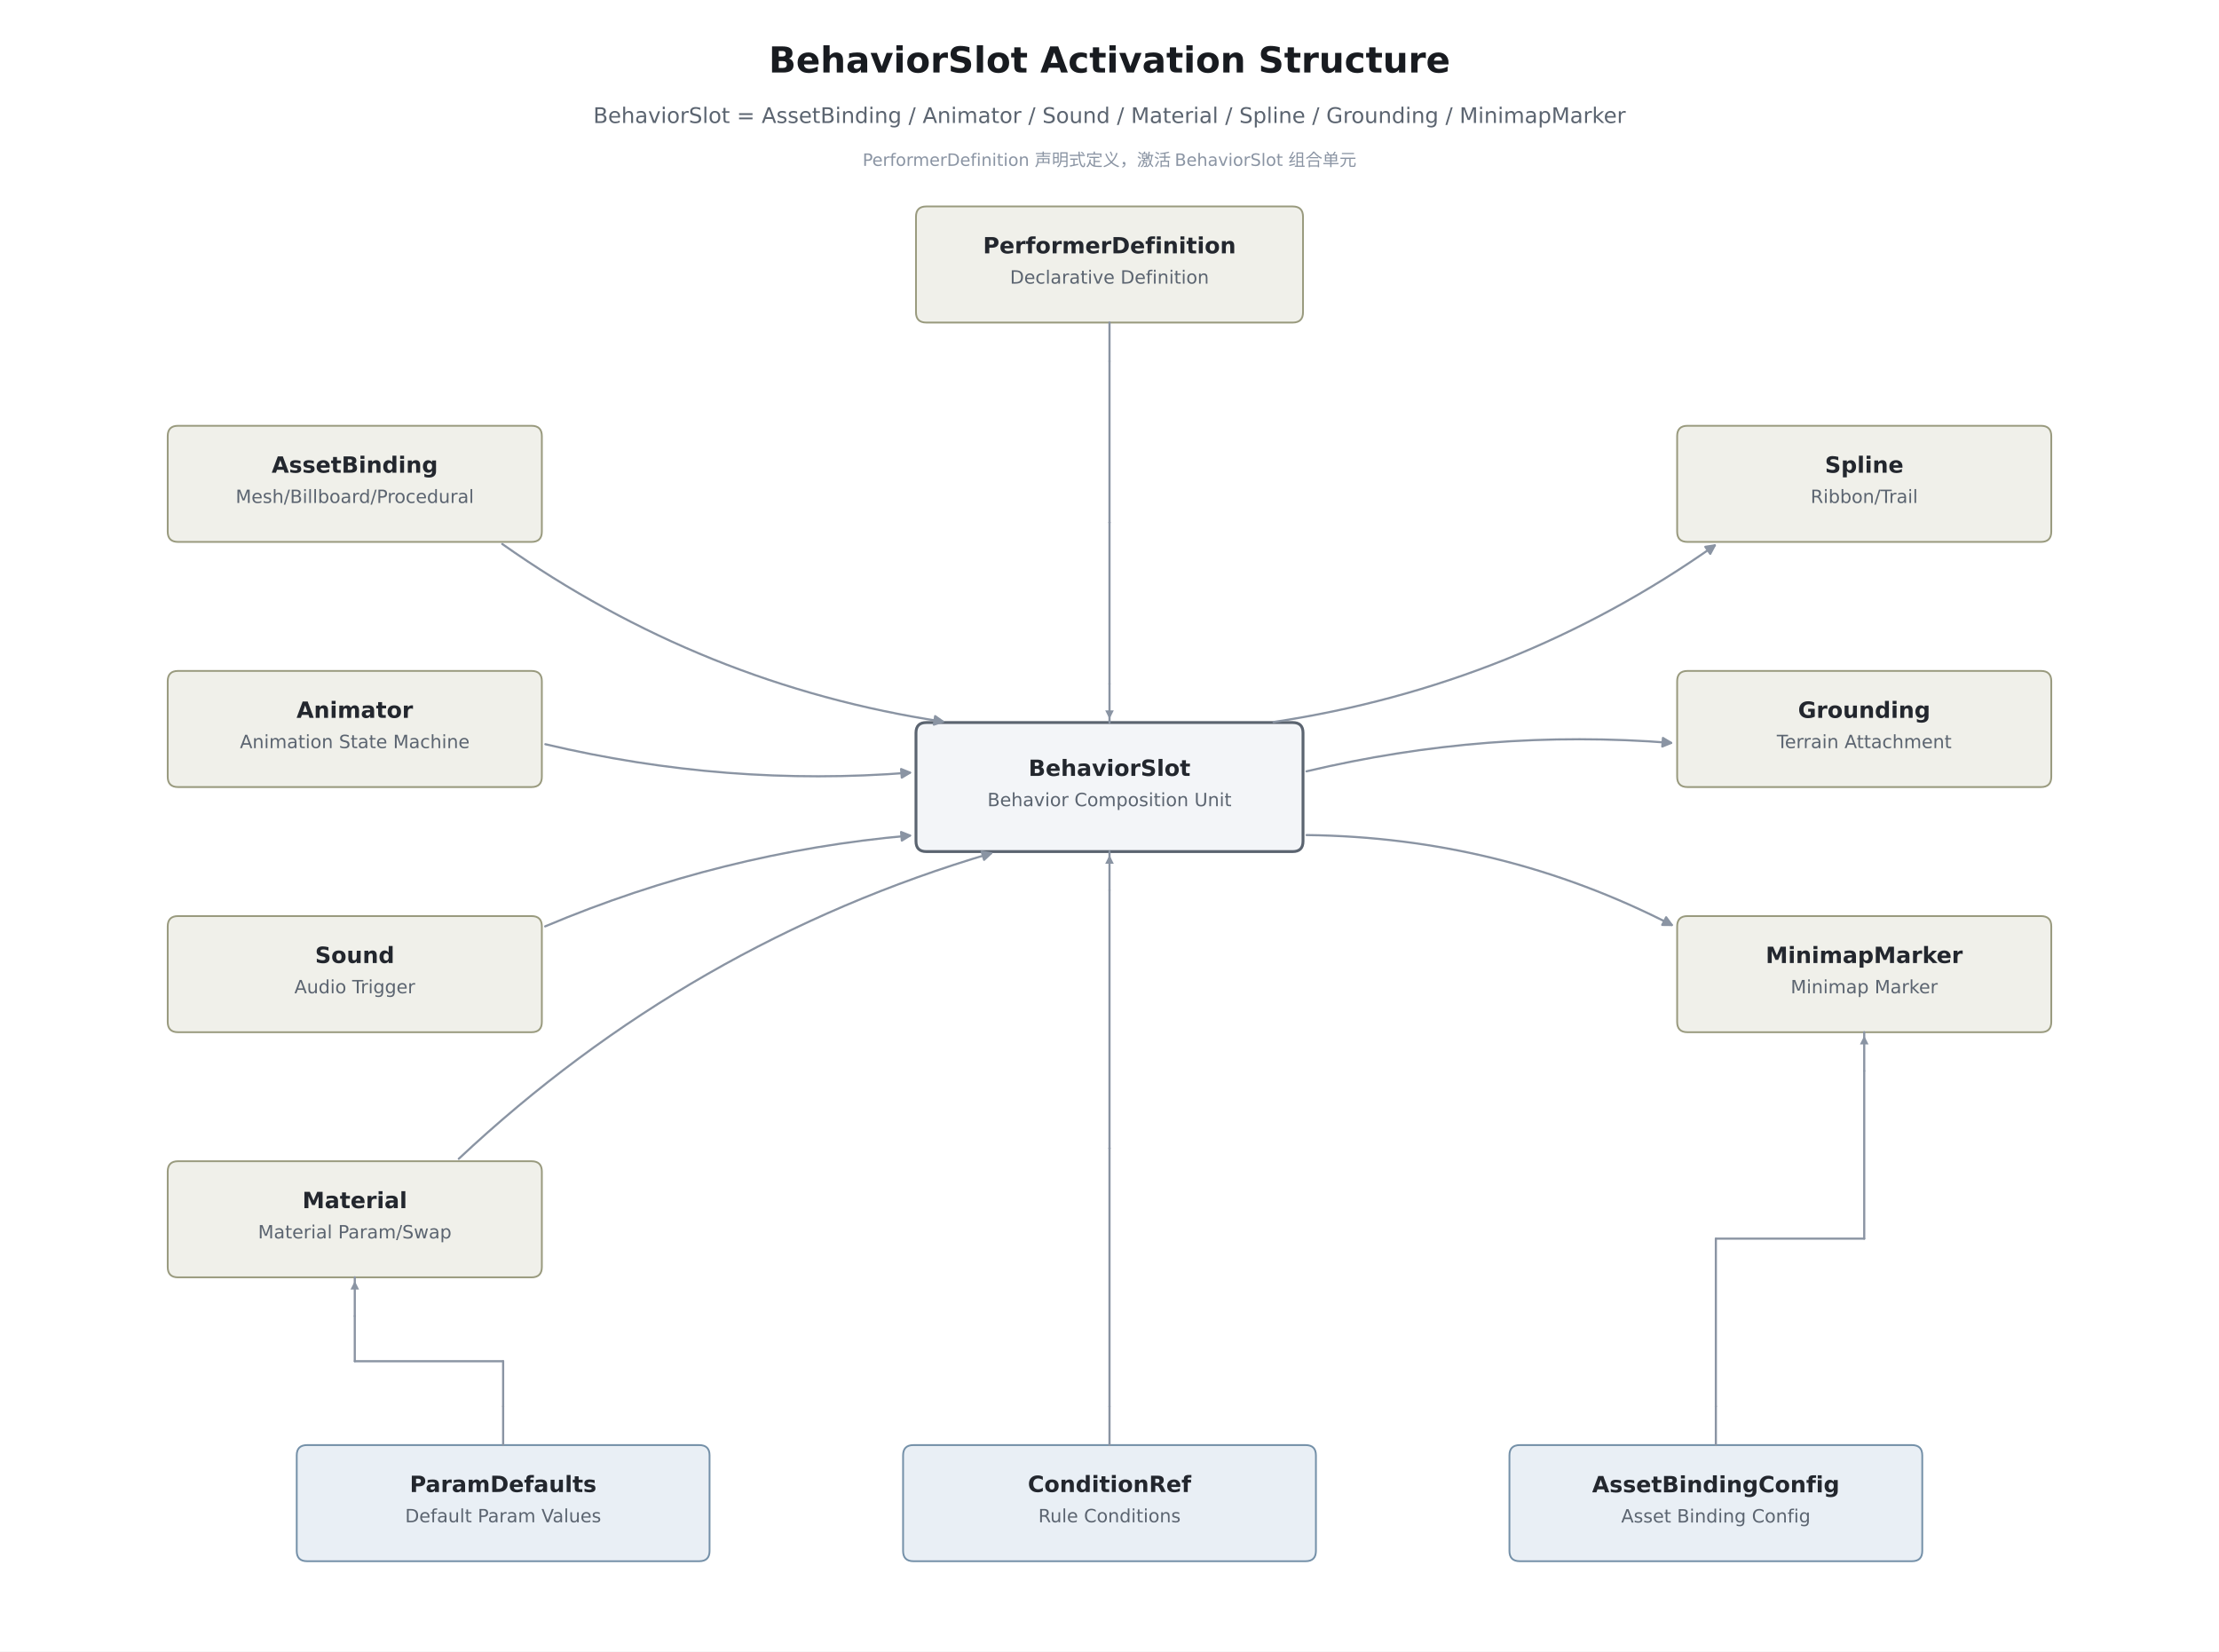
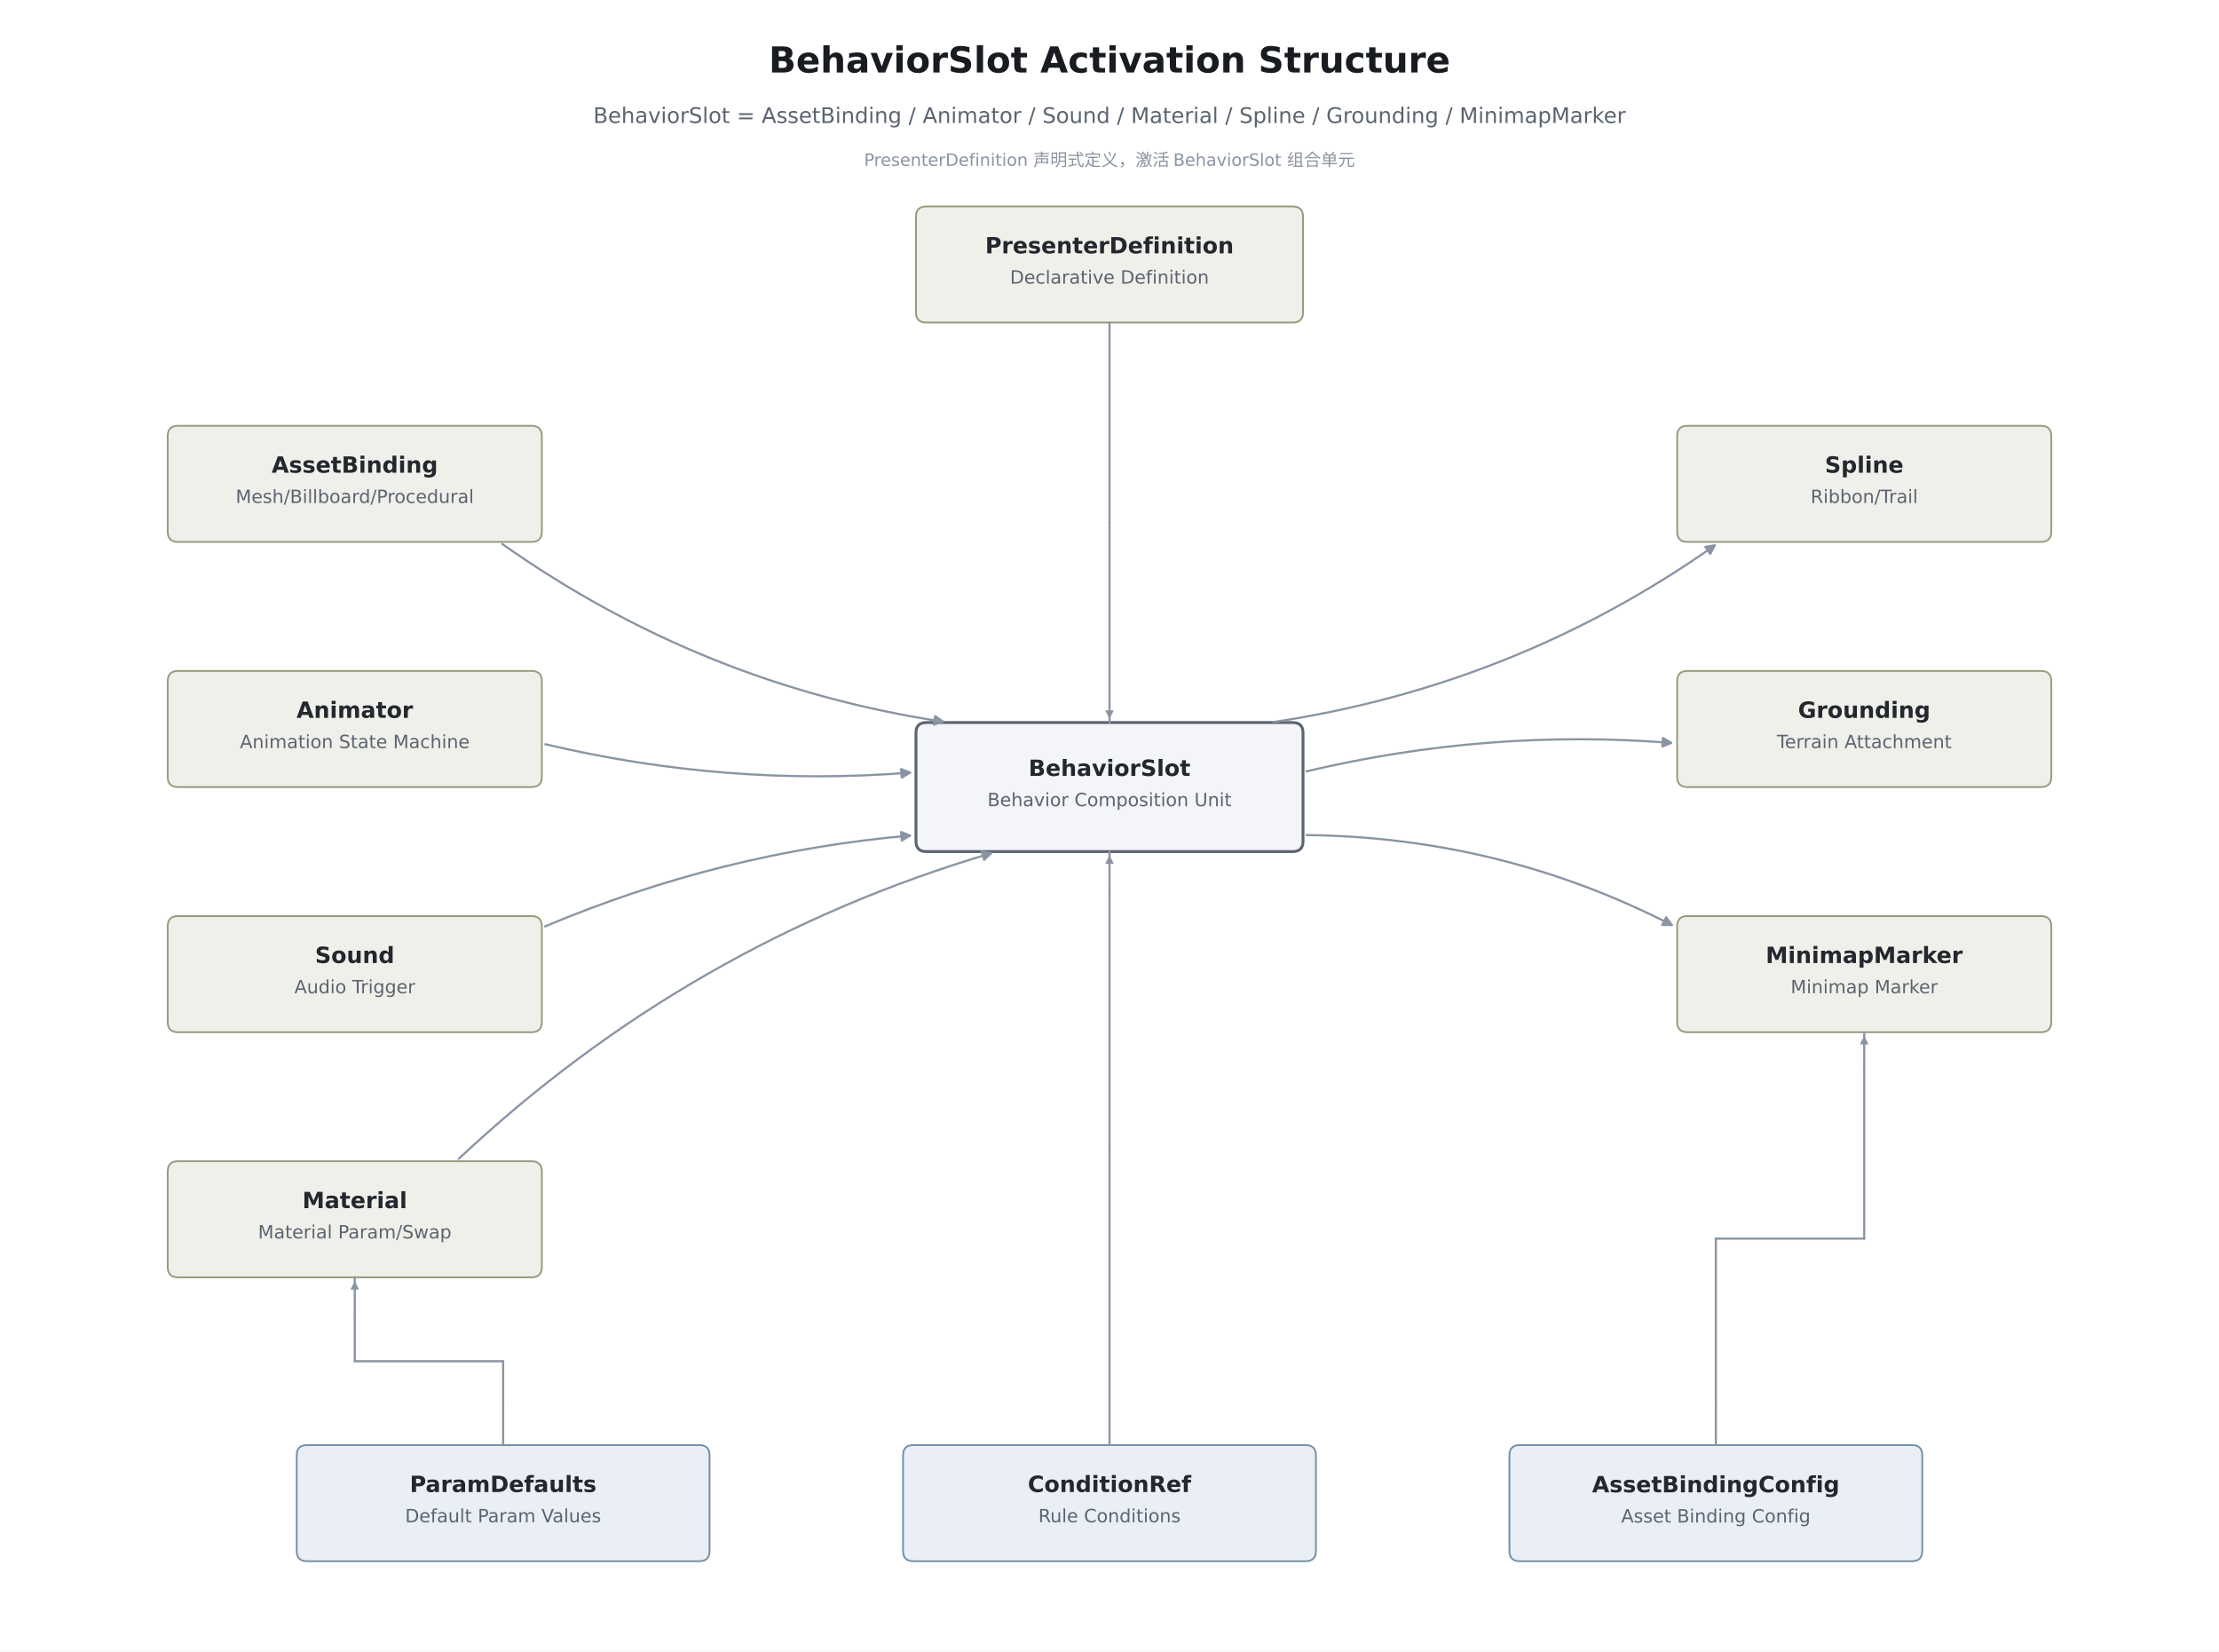
<svg xmlns="http://www.w3.org/2000/svg" width="1238.4pt" height="921.6pt" viewBox="0 0 1238.4 921.6" version="1.1">
  <defs>
    <style type="text/css">*{stroke-linejoin: round; stroke-linecap: butt}</style>
  </defs>
  <g id="figure_1">
    <g id="patch_1">
      <path d="M 0 921.6  L 1238.4 921.6  L 1238.4 0  L 0 0  z " style="fill: #ffffff" />
    </g>
    <g id="axes_1">
      <g id="patch_2">
        <path d="M 516.96 115.2  L 721.44 115.2  Q 727.2 115.2 727.2 120.96  L 727.2 174.24  Q 727.2 180 721.44 180  L 516.96 180  Q 511.2 180 511.2 174.24  L 511.2 120.96  Q 511.2 115.2 516.96 115.2  z " clip-path="url(#p7cd862286f)" style="fill: #f0f0ea; stroke: #999a7e; stroke-linejoin: miter" />
      </g>
      <g id="patch_3">
        <path d="M 516.96 403.2  L 721.44 403.2  Q 727.2 403.2 727.2 408.96  L 727.2 469.44  Q 727.2 475.2 721.44 475.2  L 516.96 475.2  Q 511.2 475.2 511.2 469.44  L 511.2 408.96  Q 511.2 403.2 516.96 403.2  z " clip-path="url(#p7cd862286f)" style="fill: #f3f5f8; stroke: #5b6470; stroke-width: 1.6; stroke-linejoin: miter" />
      </g>
      <g id="patch_4">
        <path d="M 99.36 237.6  L 296.64 237.6  Q 302.4 237.6 302.4 243.36  L 302.4 296.64  Q 302.4 302.4 296.64 302.4  L 99.36 302.4  Q 93.6 302.4 93.6 296.64  L 93.6 243.36  Q 93.6 237.6 99.36 237.6  z " clip-path="url(#p7cd862286f)" style="fill: #f0f0ea; stroke: #999a7e; stroke-linejoin: miter" />
      </g>
      <g id="patch_5">
        <path d="M 99.36 374.4  L 296.64 374.4  Q 302.4 374.4 302.4 380.16  L 302.4 433.44  Q 302.4 439.2 296.64 439.2  L 99.36 439.2  Q 93.6 439.2 93.6 433.44  L 93.6 380.16  Q 93.6 374.4 99.36 374.4  z " clip-path="url(#p7cd862286f)" style="fill: #f0f0ea; stroke: #999a7e; stroke-linejoin: miter" />
      </g>
      <g id="patch_6">
        <path d="M 99.36 511.2  L 296.64 511.2  Q 302.4 511.2 302.4 516.96  L 302.4 570.24  Q 302.4 576 296.64 576  L 99.36 576  Q 93.6 576 93.6 570.24  L 93.6 516.96  Q 93.6 511.2 99.36 511.2  z " clip-path="url(#p7cd862286f)" style="fill: #f0f0ea; stroke: #999a7e; stroke-linejoin: miter" />
      </g>
      <g id="patch_7">
        <path d="M 99.36 648  L 296.64 648  Q 302.4 648 302.4 653.76  L 302.4 707.04  Q 302.4 712.8 296.64 712.8  L 99.36 712.8  Q 93.6 712.8 93.6 707.04  L 93.6 653.76  Q 93.6 648 99.36 648  z " clip-path="url(#p7cd862286f)" style="fill: #f0f0ea; stroke: #999a7e; stroke-linejoin: miter" />
      </g>
      <g id="patch_8">
        <path d="M 941.76 237.6  L 1139.04 237.6  Q 1144.8 237.6 1144.8 243.36  L 1144.8 296.64  Q 1144.8 302.4 1139.04 302.4  L 941.76 302.4  Q 936 302.4 936 296.64  L 936 243.36  Q 936 237.6 941.76 237.6  z " clip-path="url(#p7cd862286f)" style="fill: #f0f0ea; stroke: #999a7e; stroke-linejoin: miter" />
      </g>
      <g id="patch_9">
        <path d="M 941.76 374.4  L 1139.04 374.4  Q 1144.8 374.4 1144.8 380.16  L 1144.8 433.44  Q 1144.8 439.2 1139.04 439.2  L 941.76 439.2  Q 936 439.2 936 433.44  L 936 380.16  Q 936 374.4 941.76 374.4  z " clip-path="url(#p7cd862286f)" style="fill: #f0f0ea; stroke: #999a7e; stroke-linejoin: miter" />
      </g>
      <g id="patch_10">
        <path d="M 941.76 511.2  L 1139.04 511.2  Q 1144.8 511.2 1144.8 516.96  L 1144.8 570.24  Q 1144.8 576 1139.04 576  L 941.76 576  Q 936 576 936 570.24  L 936 516.96  Q 936 511.2 941.76 511.2  z " clip-path="url(#p7cd862286f)" style="fill: #f0f0ea; stroke: #999a7e; stroke-linejoin: miter" />
      </g>
      <g id="patch_11">
        <path d="M 171.36 806.4  L 390.24 806.4  Q 396 806.4 396 812.16  L 396 865.44  Q 396 871.2 390.24 871.2  L 171.36 871.2  Q 165.6 871.2 165.6 865.44  L 165.6 812.16  Q 165.6 806.4 171.36 806.4  z " clip-path="url(#p7cd862286f)" style="fill: #e9eff5; stroke: #7490a8; stroke-linejoin: miter" />
      </g>
      <g id="patch_12">
        <path d="M 509.76 806.4  L 728.64 806.4  Q 734.4 806.4 734.4 812.16  L 734.4 865.44  Q 734.4 871.2 728.64 871.2  L 509.76 871.2  Q 504 871.2 504 865.44  L 504 812.16  Q 504 806.4 509.76 806.4  z " clip-path="url(#p7cd862286f)" style="fill: #e9eff5; stroke: #7490a8; stroke-linejoin: miter" />
      </g>
      <g id="patch_13">
        <path d="M 848.16 806.4  L 1067.04 806.4  Q 1072.8 806.4 1072.8 812.16  L 1072.8 865.44  Q 1072.8 871.2 1067.04 871.2  L 848.16 871.2  Q 842.4 871.2 842.4 865.44  L 842.4 812.16  Q 842.4 806.4 848.16 806.4  z " clip-path="url(#p7cd862286f)" style="fill: #e9eff5; stroke: #7490a8; stroke-linejoin: miter" />
      </g>
      <g id="text_1">
-         <text style="font-weight: 700; font-size: 12.5px; font-family: 'Microsoft YaHei', 'DejaVu Sans'; text-anchor: middle; fill: #23272e" x="619.2" y="141.392" transform="rotate(-0 619.2 141.3922)">PerformerDefinition</text>
+         <text style="font-weight: 700; font-size: 12.5px; font-family: 'Microsoft YaHei', 'DejaVu Sans'; text-anchor: middle; fill: #23272e" x="619.2" y="141.392" transform="rotate(-0 619.2 141.3922)">PresenterDefinition</text>
      </g>
      <g id="text_2">
        <text style="font-size: 10.2px; font-family: 'Microsoft YaHei', 'DejaVu Sans'; text-anchor: middle; fill: #5b6470" x="619.2" y="158.274" transform="rotate(-0 619.2 158.2736)">Declarative Definition</text>
      </g>
      <g id="text_3">
        <text style="font-weight: 700; font-size: 12.5px; font-family: 'Microsoft YaHei', 'DejaVu Sans'; text-anchor: middle; fill: #23272e" x="619.2" y="432.992" transform="rotate(-0 619.2 432.9922)">BehaviorSlot</text>
      </g>
      <g id="text_4">
        <text style="font-size: 10.2px; font-family: 'Microsoft YaHei', 'DejaVu Sans'; text-anchor: middle; fill: #5b6470" x="619.2" y="449.874" transform="rotate(-0 619.2 449.8736)">Behavior Composition Unit</text>
      </g>
      <g id="text_5">
        <text style="font-weight: 700; font-size: 12.5px; font-family: 'Microsoft YaHei', 'DejaVu Sans'; text-anchor: middle; fill: #23272e" x="198" y="263.792" transform="rotate(-0 198 263.7922)">AssetBinding</text>
      </g>
      <g id="text_6">
        <text style="font-size: 10.2px; font-family: 'Microsoft YaHei', 'DejaVu Sans'; text-anchor: middle; fill: #5b6470" x="198" y="280.674" transform="rotate(-0 198 280.6736)">Mesh/Billboard/Procedural</text>
      </g>
      <g id="text_7">
        <text style="font-weight: 700; font-size: 12.5px; font-family: 'Microsoft YaHei', 'DejaVu Sans'; text-anchor: middle; fill: #23272e" x="198" y="400.592" transform="rotate(-0 198 400.5922)">Animator</text>
      </g>
      <g id="text_8">
        <text style="font-size: 10.2px; font-family: 'Microsoft YaHei', 'DejaVu Sans'; text-anchor: middle; fill: #5b6470" x="198" y="417.474" transform="rotate(-0 198 417.4736)">Animation State Machine</text>
      </g>
      <g id="text_9">
        <text style="font-weight: 700; font-size: 12.5px; font-family: 'Microsoft YaHei', 'DejaVu Sans'; text-anchor: middle; fill: #23272e" x="198" y="537.392" transform="rotate(-0 198 537.3922)">Sound</text>
      </g>
      <g id="text_10">
        <text style="font-size: 10.2px; font-family: 'Microsoft YaHei', 'DejaVu Sans'; text-anchor: middle; fill: #5b6470" x="198" y="554.274" transform="rotate(-0 198 554.2736)">Audio Trigger</text>
      </g>
      <g id="text_11">
        <text style="font-weight: 700; font-size: 12.5px; font-family: 'Microsoft YaHei', 'DejaVu Sans'; text-anchor: middle; fill: #23272e" x="198" y="674.192" transform="rotate(-0 198 674.1922)">Material</text>
      </g>
      <g id="text_12">
        <text style="font-size: 10.2px; font-family: 'Microsoft YaHei', 'DejaVu Sans'; text-anchor: middle; fill: #5b6470" x="198" y="691.074" transform="rotate(-0 198 691.0736)">Material Param/Swap</text>
      </g>
      <g id="text_13">
        <text style="font-weight: 700; font-size: 12.5px; font-family: 'Microsoft YaHei', 'DejaVu Sans'; text-anchor: middle; fill: #23272e" x="1040.4" y="263.792" transform="rotate(-0 1040.4 263.7922)">Spline</text>
      </g>
      <g id="text_14">
        <text style="font-size: 10.2px; font-family: 'Microsoft YaHei', 'DejaVu Sans'; text-anchor: middle; fill: #5b6470" x="1040.4" y="280.674" transform="rotate(-0 1040.4 280.6736)">Ribbon/Trail</text>
      </g>
      <g id="text_15">
        <text style="font-weight: 700; font-size: 12.5px; font-family: 'Microsoft YaHei', 'DejaVu Sans'; text-anchor: middle; fill: #23272e" x="1040.4" y="400.592" transform="rotate(-0 1040.4 400.5922)">Grounding</text>
      </g>
      <g id="text_16">
        <text style="font-size: 10.2px; font-family: 'Microsoft YaHei', 'DejaVu Sans'; text-anchor: middle; fill: #5b6470" x="1040.4" y="417.474" transform="rotate(-0 1040.4 417.4736)">Terrain Attachment</text>
      </g>
      <g id="text_17">
        <text style="font-weight: 700; font-size: 12.5px; font-family: 'Microsoft YaHei', 'DejaVu Sans'; text-anchor: middle; fill: #23272e" x="1040.4" y="537.392" transform="rotate(-0 1040.4 537.3922)">MinimapMarker</text>
      </g>
      <g id="text_18">
        <text style="font-size: 10.2px; font-family: 'Microsoft YaHei', 'DejaVu Sans'; text-anchor: middle; fill: #5b6470" x="1040.4" y="554.274" transform="rotate(-0 1040.4 554.2736)">Minimap Marker</text>
      </g>
      <g id="text_19">
        <text style="font-weight: 700; font-size: 12.5px; font-family: 'Microsoft YaHei', 'DejaVu Sans'; text-anchor: middle; fill: #23272e" x="280.8" y="832.592" transform="rotate(-0 280.8 832.5922)">ParamDefaults</text>
      </g>
      <g id="text_20">
        <text style="font-size: 10.2px; font-family: 'Microsoft YaHei', 'DejaVu Sans'; text-anchor: middle; fill: #5b6470" x="280.8" y="849.474" transform="rotate(-0 280.8 849.4736)">Default Param Values</text>
      </g>
      <g id="text_21">
        <text style="font-weight: 700; font-size: 12.5px; font-family: 'Microsoft YaHei', 'DejaVu Sans'; text-anchor: middle; fill: #23272e" x="619.2" y="832.592" transform="rotate(-0 619.2 832.5922)">ConditionRef</text>
      </g>
      <g id="text_22">
        <text style="font-size: 10.2px; font-family: 'Microsoft YaHei', 'DejaVu Sans'; text-anchor: middle; fill: #5b6470" x="619.2" y="849.474" transform="rotate(-0 619.2 849.4736)">Rule Conditions</text>
      </g>
      <g id="text_23">
        <text style="font-weight: 700; font-size: 12.5px; font-family: 'Microsoft YaHei', 'DejaVu Sans'; text-anchor: middle; fill: #23272e" x="957.6" y="832.75" transform="rotate(-0 957.6 832.7504)">AssetBindingConfig</text>
      </g>
      <g id="text_24">
        <text style="font-size: 10.2px; font-family: 'Microsoft YaHei', 'DejaVu Sans'; text-anchor: middle; fill: #5b6470" x="957.6" y="849.593" transform="rotate(-0 957.6 849.5932)">Asset Binding Config</text>
      </g>
      <g id="line2d_1">
        <path d="M 619.2 180  L 619.2 201.6  " clip-path="url(#p7cd862286f)" style="fill: none; stroke: #8a94a3; stroke-width: 1.2; stroke-linecap: round" />
      </g>
      <g id="line2d_2">
        <path d="M 619.2 201.6  L 619.2 291.6  " clip-path="url(#p7cd862286f)" style="fill: none; stroke: #8a94a3; stroke-width: 1.2; stroke-linecap: round" />
      </g>
      <g id="line2d_3">
        <path d="M 619.2 291.6  L 619.2 291.6  " clip-path="url(#p7cd862286f)" style="fill: none; stroke: #8a94a3; stroke-width: 1.2; stroke-linecap: round" />
      </g>
      <g id="line2d_4">
        <path d="M 619.2 291.6  L 619.2 381.6  " clip-path="url(#p7cd862286f)" style="fill: none; stroke: #8a94a3; stroke-width: 1.2; stroke-linecap: round" />
      </g>
      <g id="line2d_5">
        <path d="M 619.2 381.6  L 619.2 403.2  " clip-path="url(#p7cd862286f)" style="fill: none; stroke: #8a94a3; stroke-width: 1.2; stroke-linecap: round" />
      </g>
      <g id="patch_14">
        <path d="M 280.286 303.554  Q 392.195 382.481 526.278 402.705  " clip-path="url(#p7cd862286f)" style="fill: none; stroke: #8a94a3; stroke-width: 1.2; stroke-linecap: round" />
        <path d="M 521.89 399.616  L 526.278 402.705  L 521.174 404.362  z " clip-path="url(#p7cd862286f)" style="fill: #8a94a3; stroke: #8a94a3; stroke-width: 1.2; stroke-linecap: round" />
      </g>
      <g id="patch_15">
        <path d="M 304.348 415.295  Q 405.539 439.253 507.866 431.159  " clip-path="url(#p7cd862286f)" style="fill: none; stroke: #8a94a3; stroke-width: 1.2; stroke-linecap: round" />
        <path d="M 502.892 429.145  L 507.866 431.159  L 503.27 433.93  z " clip-path="url(#p7cd862286f)" style="fill: #8a94a3; stroke: #8a94a3; stroke-width: 1.2; stroke-linecap: round" />
      </g>
      <g id="patch_16">
        <path d="M 304.24 516.945  Q 402.734 475.446 507.872 466.257  " clip-path="url(#p7cd862286f)" style="fill: none; stroke: #8a94a3; stroke-width: 1.2; stroke-linecap: round" />
        <path d="M 502.881 464.284  L 507.872 466.257  L 503.299 469.066  z " clip-path="url(#p7cd862286f)" style="fill: #8a94a3; stroke: #8a94a3; stroke-width: 1.2; stroke-linecap: round" />
      </g>
      <g id="patch_17">
        <path d="M 256.036 646.631  Q 384.951 525.792 553.13 476.143  " clip-path="url(#p7cd862286f)" style="fill: none; stroke: #8a94a3; stroke-width: 1.2; stroke-linecap: round" />
        <path d="M 547.847 475.201  L 553.13 476.143  L 549.206 479.804  z " clip-path="url(#p7cd862286f)" style="fill: #8a94a3; stroke: #8a94a3; stroke-width: 1.2; stroke-linecap: round" />
      </g>
      <g id="patch_18">
        <path d="M 710.793 402.905  Q 846.203 382.482 957.015 304.329  " clip-path="url(#p7cd862286f)" style="fill: none; stroke: #8a94a3; stroke-width: 1.2; stroke-linecap: round" />
        <path d="M 951.71 305.134  L 957.015 304.329  L 954.476 309.057  z " clip-path="url(#p7cd862286f)" style="fill: #8a94a3; stroke: #8a94a3; stroke-width: 1.2; stroke-linecap: round" />
      </g>
      <g id="patch_19">
        <path d="M 729.148 430.428  Q 830.339 406.47 932.666 414.564  " clip-path="url(#p7cd862286f)" style="fill: none; stroke: #8a94a3; stroke-width: 1.2; stroke-linecap: round" />
        <path d="M 928.07 411.793  L 932.666 414.564  L 927.692 416.578  z " clip-path="url(#p7cd862286f)" style="fill: #8a94a3; stroke: #8a94a3; stroke-width: 1.2; stroke-linecap: round" />
      </g>
      <g id="patch_20">
        <path d="M 729.201 465.988  Q 837.698 467.239 933.027 516.192  " clip-path="url(#p7cd862286f)" style="fill: none; stroke: #8a94a3; stroke-width: 1.2; stroke-linecap: round" />
        <path d="M 929.853 511.864  L 933.027 516.192  L 927.661 516.134  z " clip-path="url(#p7cd862286f)" style="fill: #8a94a3; stroke: #8a94a3; stroke-width: 1.2; stroke-linecap: round" />
      </g>
      <g id="line2d_6">
        <path d="M 280.8 806.4  L 280.8 784.8  " clip-path="url(#p7cd862286f)" style="fill: none; stroke: #8a94a3; stroke-width: 1.2; stroke-linecap: round" />
      </g>
      <g id="line2d_7">
        <path d="M 280.8 784.8  L 280.8 759.6  " clip-path="url(#p7cd862286f)" style="fill: none; stroke: #8a94a3; stroke-width: 1.2; stroke-linecap: round" />
      </g>
      <g id="line2d_8">
        <path d="M 280.8 759.6  L 198 759.6  " clip-path="url(#p7cd862286f)" style="fill: none; stroke: #8a94a3; stroke-width: 1.2; stroke-linecap: round" />
      </g>
      <g id="line2d_9">
        <path d="M 198 759.6  L 198 734.4  " clip-path="url(#p7cd862286f)" style="fill: none; stroke: #8a94a3; stroke-width: 1.2; stroke-linecap: round" />
      </g>
      <g id="line2d_10">
        <path d="M 198 734.4  L 198 712.8  " clip-path="url(#p7cd862286f)" style="fill: none; stroke: #8a94a3; stroke-width: 1.2; stroke-linecap: round" />
      </g>
      <g id="line2d_11">
        <path d="M 619.2 806.4  L 619.2 784.8  " clip-path="url(#p7cd862286f)" style="fill: none; stroke: #8a94a3; stroke-width: 1.2; stroke-linecap: round" />
      </g>
      <g id="line2d_12">
        <path d="M 619.2 784.8  L 619.2 640.8  " clip-path="url(#p7cd862286f)" style="fill: none; stroke: #8a94a3; stroke-width: 1.2; stroke-linecap: round" />
      </g>
      <g id="line2d_13">
        <path d="M 619.2 640.8  L 619.2 640.8  " clip-path="url(#p7cd862286f)" style="fill: none; stroke: #8a94a3; stroke-width: 1.2; stroke-linecap: round" />
      </g>
      <g id="line2d_14">
        <path d="M 619.2 640.8  L 619.2 496.8  " clip-path="url(#p7cd862286f)" style="fill: none; stroke: #8a94a3; stroke-width: 1.2; stroke-linecap: round" />
      </g>
      <g id="line2d_15">
        <path d="M 619.2 496.8  L 619.2 475.2  " clip-path="url(#p7cd862286f)" style="fill: none; stroke: #8a94a3; stroke-width: 1.2; stroke-linecap: round" />
      </g>
      <g id="line2d_16">
        <path d="M 957.6 806.4  L 957.6 784.8  " clip-path="url(#p7cd862286f)" style="fill: none; stroke: #8a94a3; stroke-width: 1.2; stroke-linecap: round" />
      </g>
      <g id="line2d_17">
        <path d="M 957.6 784.8  L 957.6 691.2  " clip-path="url(#p7cd862286f)" style="fill: none; stroke: #8a94a3; stroke-width: 1.2; stroke-linecap: round" />
      </g>
      <g id="line2d_18">
        <path d="M 957.6 691.2  L 1040.4 691.2  " clip-path="url(#p7cd862286f)" style="fill: none; stroke: #8a94a3; stroke-width: 1.2; stroke-linecap: round" />
      </g>
      <g id="line2d_19">
        <path d="M 1040.4 691.2  L 1040.4 597.6  " clip-path="url(#p7cd862286f)" style="fill: none; stroke: #8a94a3; stroke-width: 1.2; stroke-linecap: round" />
      </g>
      <g id="line2d_20">
        <path d="M 1040.4 597.6  L 1040.4 576  " clip-path="url(#p7cd862286f)" style="fill: none; stroke: #8a94a3; stroke-width: 1.2; stroke-linecap: round" />
      </g>
      <g id="patch_21">
        <path d="M 619.2 383.601  Q 619.2 392.403 619.2 401.205  " clip-path="url(#p7cd862286f)" style="fill: none" />
        <path d="M 621.6 396.405  L 619.2 401.205  L 616.8 396.405  z " clip-path="url(#p7cd862286f)" style="fill: #8a94a3" />
      </g>
      <g id="patch_22">
        <path d="M 198 732.399  Q 198 723.597 198 714.795  " clip-path="url(#p7cd862286f)" style="fill: none" />
        <path d="M 195.6 719.595  L 198 714.795  L 200.4 719.595  z " clip-path="url(#p7cd862286f)" style="fill: #8a94a3" />
      </g>
      <g id="patch_23">
        <path d="M 619.2 494.799  Q 619.2 485.997 619.2 477.195  " clip-path="url(#p7cd862286f)" style="fill: none" />
        <path d="M 616.8 481.995  L 619.2 477.195  L 621.6 481.995  z " clip-path="url(#p7cd862286f)" style="fill: #8a94a3" />
      </g>
      <g id="patch_24">
        <path d="M 1040.4 595.599  Q 1040.4 586.797 1040.4 577.995  " clip-path="url(#p7cd862286f)" style="fill: none" />
        <path d="M 1038 582.795  L 1040.4 577.995  L 1042.8 582.795  z " clip-path="url(#p7cd862286f)" style="fill: #8a94a3" />
      </g>
      <g id="text_25">
        <text style="font-weight: 700; font-size: 20px; font-family: 'Microsoft YaHei', 'DejaVu Sans'; text-anchor: middle; fill: #181b20" x="619.2" y="40.468" transform="rotate(-0 619.2 40.4675)">BehaviorSlot Activation Structure</text>
      </g>
      <g id="text_26">
        <text style="font-size: 12px; font-family: 'Microsoft YaHei', 'DejaVu Sans'; text-anchor: middle; fill: #5b6470" x="619.2" y="68.632" transform="rotate(-0 619.2 68.6325)">BehaviorSlot = AssetBinding / Animator / Sound / Material / Spline / Grounding / MinimapMarker</text>
      </g>
      <g id="text_27">
-         <text style="font-size: 9.5px; font-family: 'Microsoft YaHei', 'DejaVu Sans'; text-anchor: middle; fill: #8a94a3" x="619.2" y="92.554" transform="rotate(-0 619.2 92.55406)">PerformerDefinition 声明式定义，激活 BehaviorSlot 组合单元</text>
+         <text style="font-size: 9.5px; font-family: 'Microsoft YaHei', 'DejaVu Sans'; text-anchor: middle; fill: #8a94a3" x="619.2" y="92.554" transform="rotate(-0 619.2 92.55406)">PresenterDefinition 声明式定义，激活 BehaviorSlot 组合单元</text>
      </g>
    </g>
  </g>
  <defs>
    <clipPath id="p7cd862286f">
      <rect x="0" y="0" width="1238.4" height="921.6" />
    </clipPath>
  </defs>
</svg>
